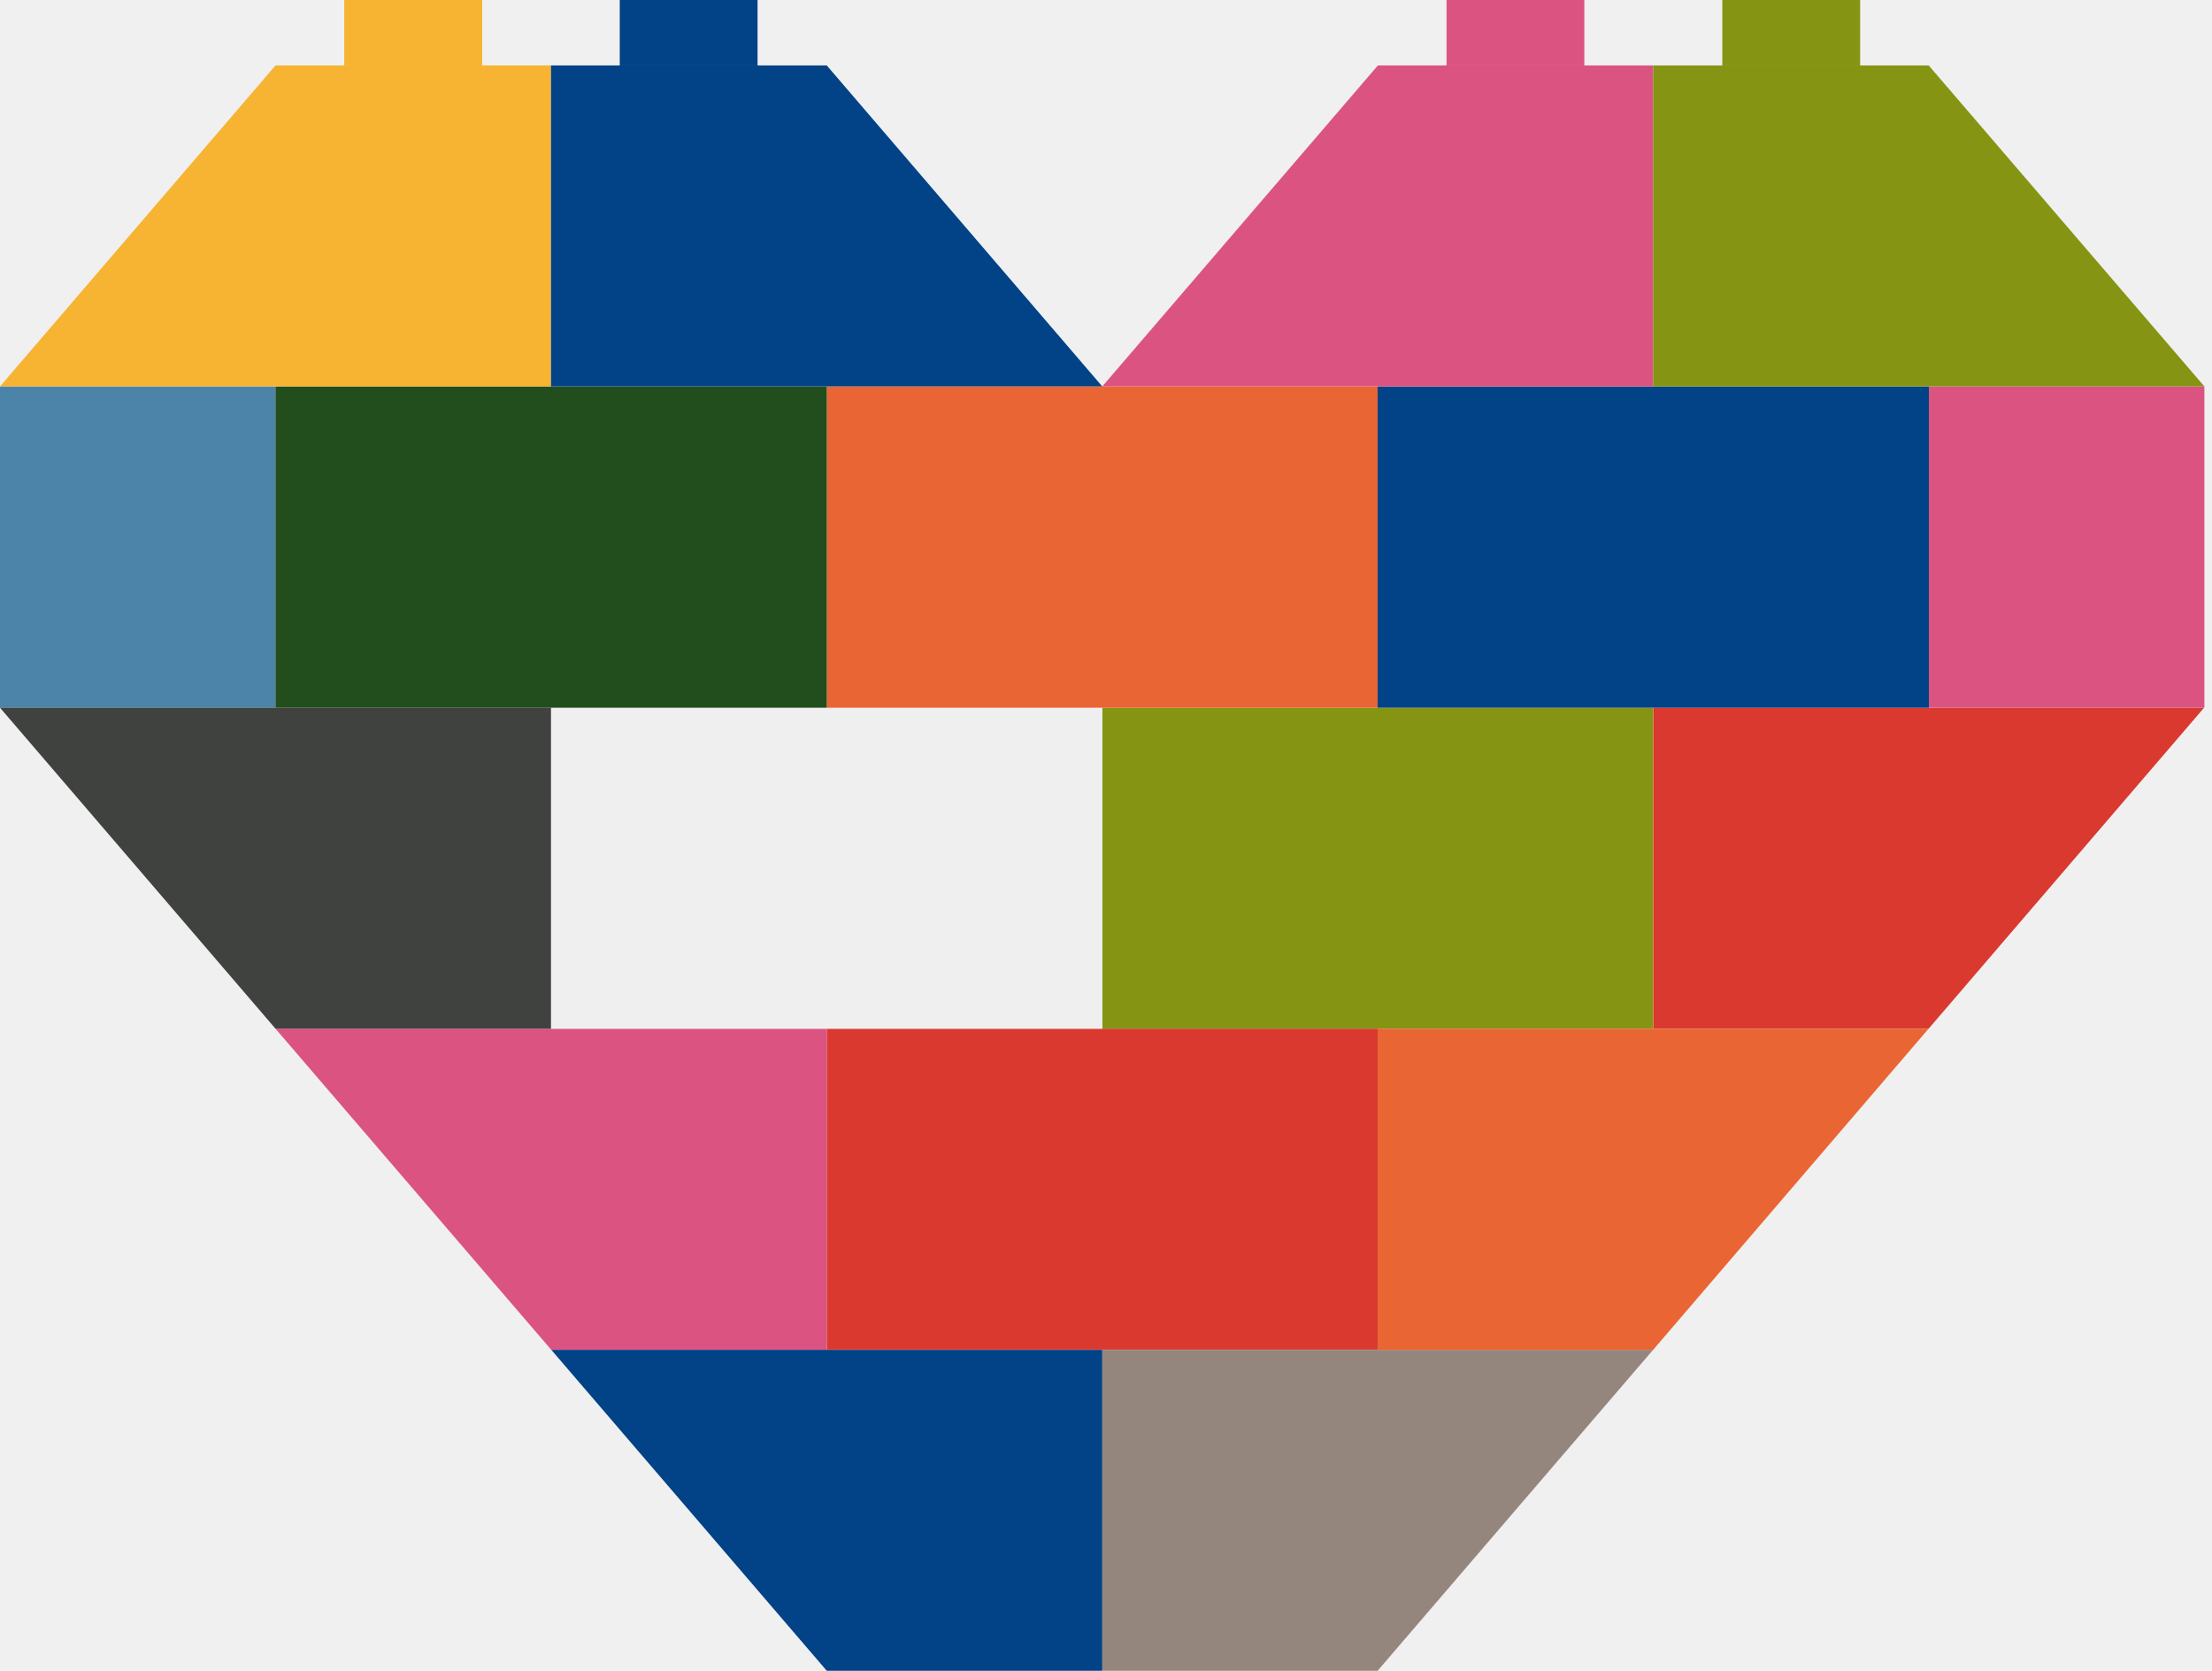
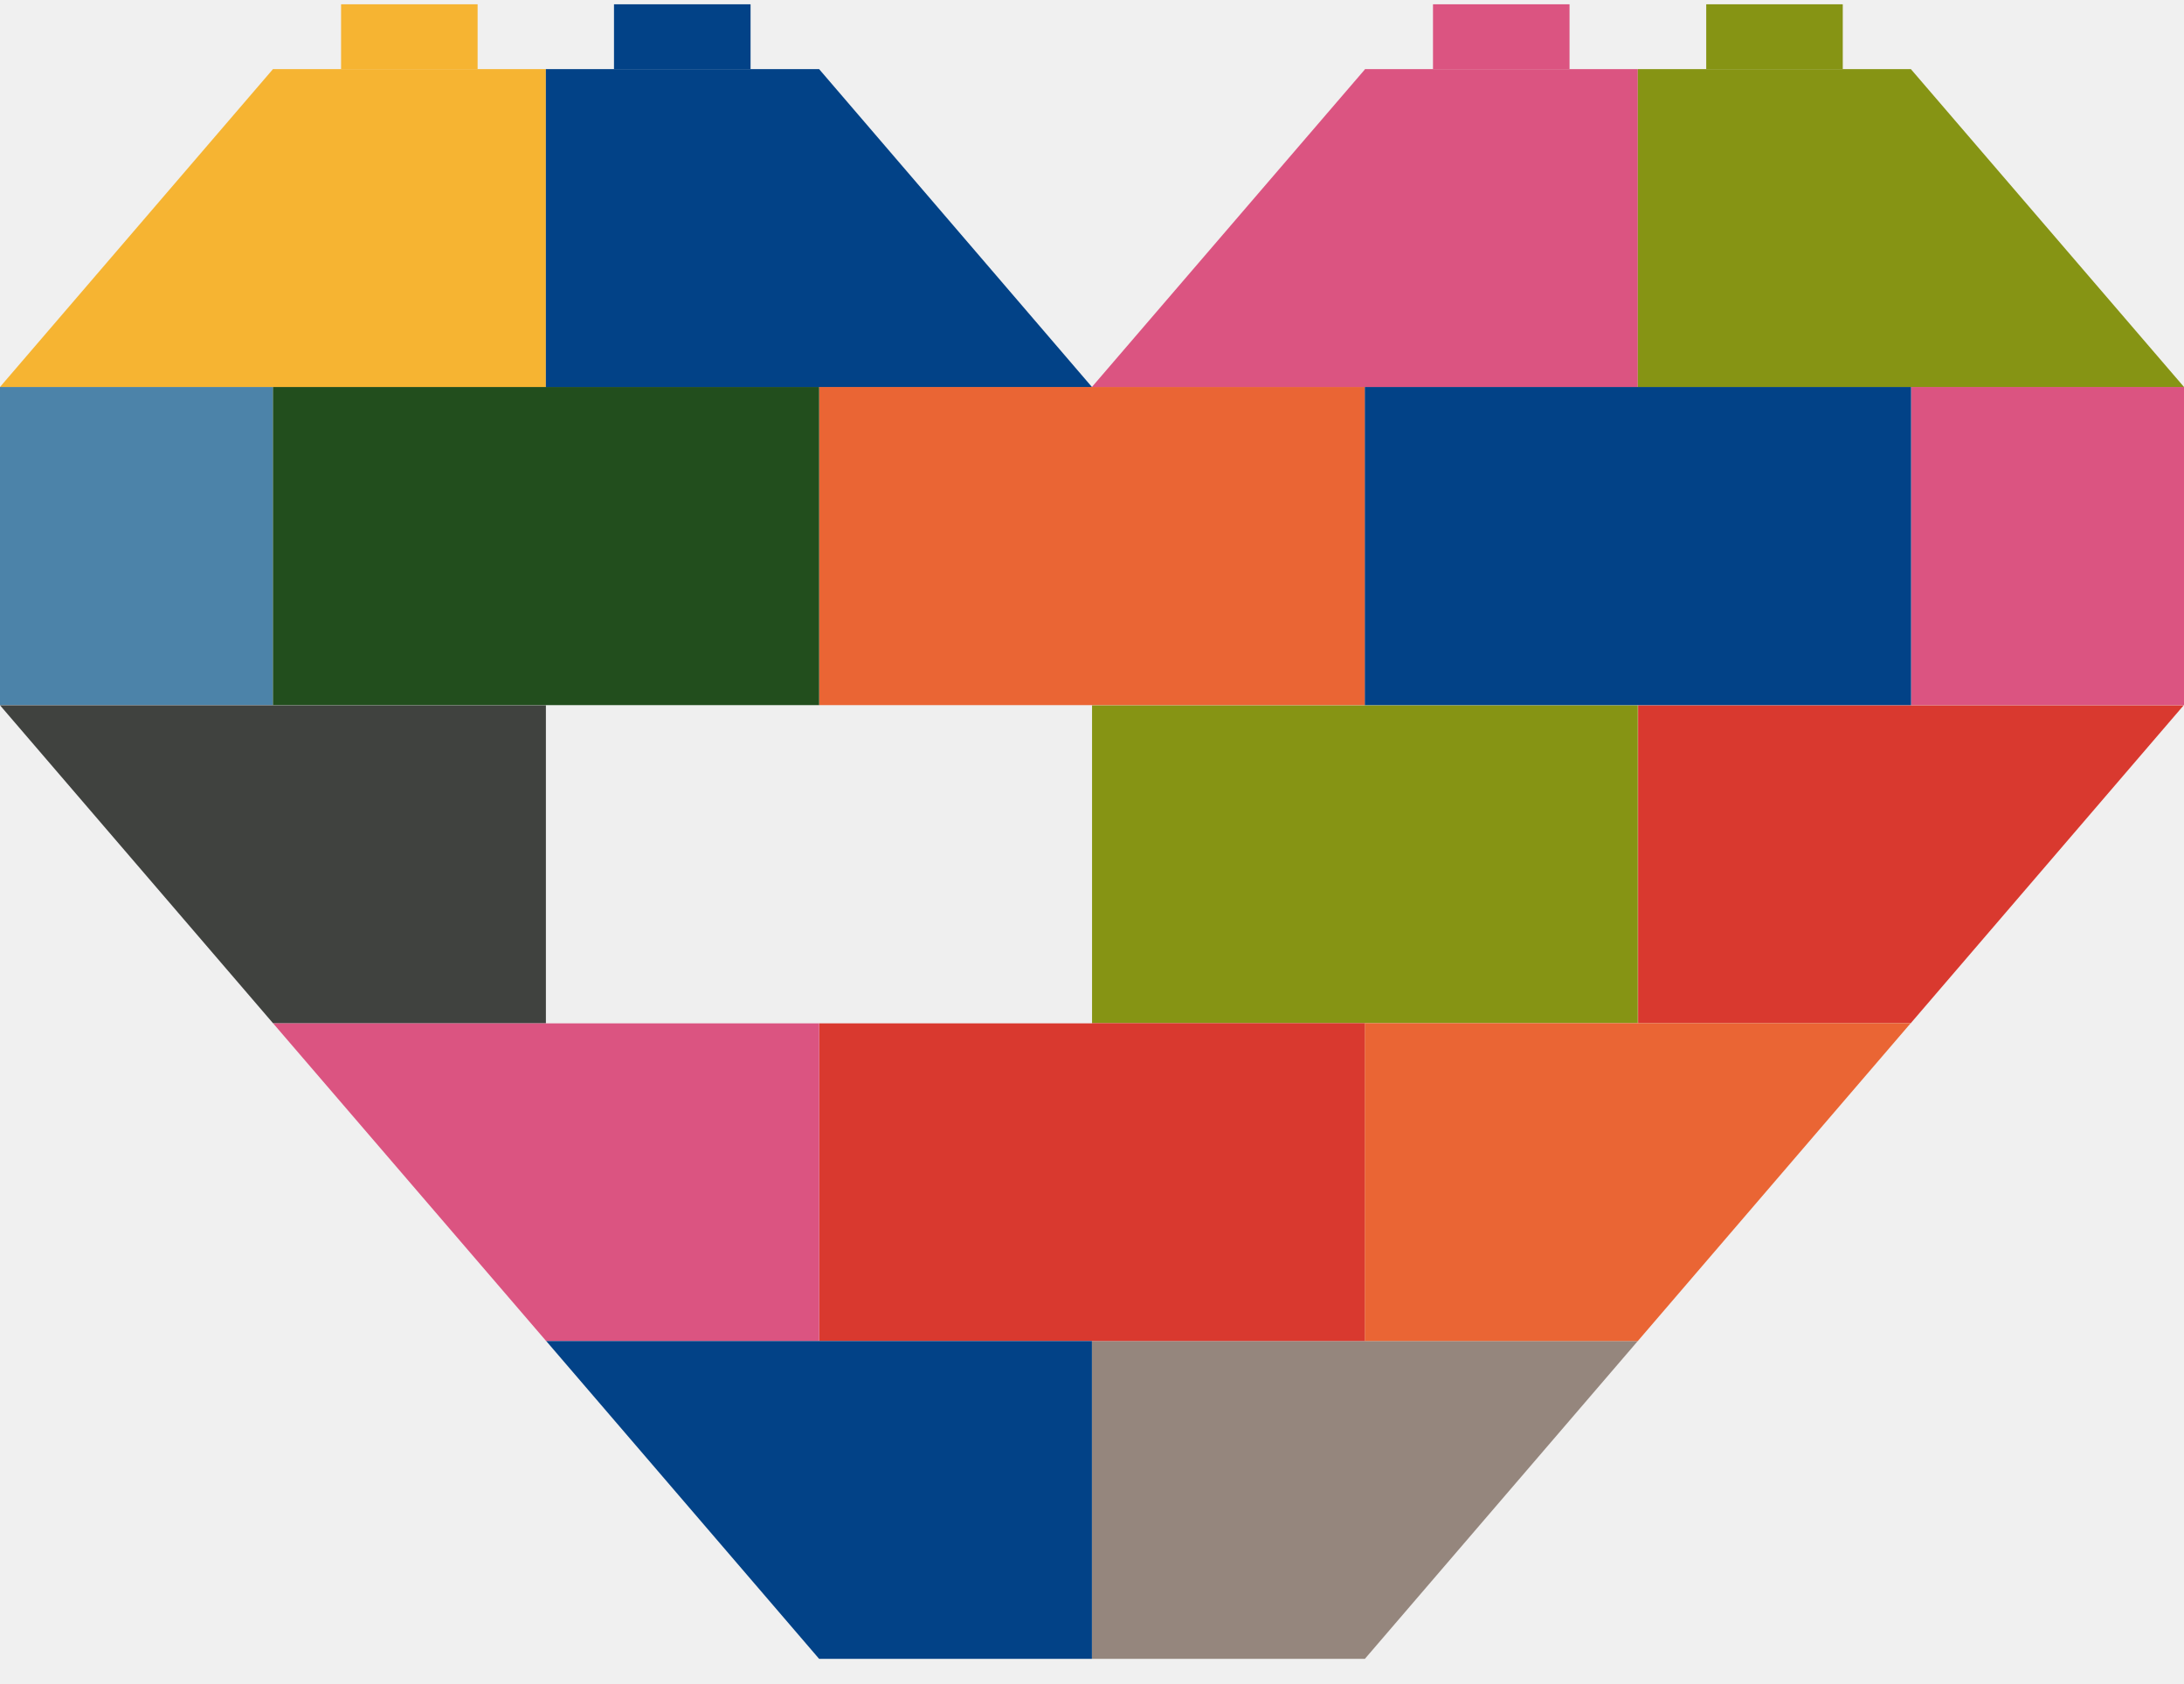
- <svg xmlns="http://www.w3.org/2000/svg" width="147" height="111" viewBox="0 0 147 111" fill="none">
-   <g clip-path="url(#clip0_153_1567)">
-     <path d="M109.868 47.018H73.252V68.342H109.868V47.018Z" fill="#869414" />
-     <path d="M146.474 47.018L128.186 68.322V68.342H109.878V47.018H146.474Z" fill="#D9392F" />
-     <path d="M146.494 25.673H128.186V47.018H146.494V25.673Z" fill="#DB5481" />
-     <path d="M18.308 25.673H0V47.018H18.308V25.673Z" fill="#4C83A9" />
-     <path d="M109.858 89.676L91.55 111H73.252V89.676H109.858Z" fill="#95867D" />
-     <path d="M91.56 68.342H54.944V89.666H91.56V68.342Z" fill="#D9392F" />
-     <path d="M54.944 68.342V89.676H36.616V89.656L18.308 68.342H54.944Z" fill="#DB5481" />
-     <path d="M73.252 47.018H36.616V68.342H73.252V47.018Z" fill="#EFEFEF" />
-     <path d="M73.252 89.676V111H54.944L36.636 89.676H73.252Z" fill="#024287" />
-     <path d="M36.616 47.018V68.342H18.308L0 47.018H36.616Z" fill="#40423F" />
-     <path d="M91.56 25.673H54.944V47.018H91.56V25.673Z" fill="#EA6534" />
-     <path d="M128.166 68.342L109.878 89.656V89.676H91.55V68.342H128.166Z" fill="#EA6534" />
-     <path d="M128.186 25.673H91.55V47.018H128.186V25.673Z" fill="#024287" />
-     <path d="M54.944 25.673H18.308V47.018H54.944V25.673Z" fill="#224E1D" />
-     <path d="M36.616 4.349V25.673H0L18.308 4.349H36.616Z" fill="#F6B432" />
-     <path d="M109.858 4.349V25.673H73.252L91.55 4.369V4.349H109.858Z" fill="#DB5481" />
-     <path d="M146.494 25.673H109.858V4.349H128.176L146.494 25.673Z" fill="#869414" />
-     <path d="M73.252 25.673H36.616V4.349H54.944L73.252 25.673Z" fill="#024287" />
-     <path d="M32.046 0H22.877V4.349H32.046V0Z" fill="#F6B432" />
-     <path d="M50.344 0H41.185V4.349H50.344V0Z" fill="#024287" />
-     <path d="M105.288 0H96.129V4.349H105.288V0Z" fill="#DB5481" />
-     <path d="M123.616 0H114.457V4.349H123.616V0Z" fill="#869414" />
-   </g>
-   <defs>
-     <clipPath id="clip0_153_1567">
-       <rect width="146.494" height="111" fill="white" />
-     </clipPath>
-   </defs>
+ <svg xmlns="http://www.w3.org/2000/svg" width="83" height="64" viewBox="0 0 83 64" fill="none">
+   <path d="M62.243 26.808H41.497V38.89H62.243V26.808Z" fill="#869414" />
+   <path d="M82.989 26.808L72.627 38.879V38.89H62.254V26.808H82.989Z" fill="#D9392F" />
+   <path d="M83 14.709H72.627V26.802H83V14.709Z" fill="#DB5481" />
+   <path d="M10.373 14.709H-0V26.802H10.373V14.709Z" fill="#4C83A9" />
+   <path d="M62.243 50.972L51.87 63.054H41.497V50.972H62.243Z" fill="#95867D" />
+   <path d="M51.876 38.89H31.13V50.972H51.876V38.89Z" fill="#D9392F" />
+   <path d="M31.13 38.89V50.972H20.745V50.96L10.373 38.89H31.13Z" fill="#DB5481" />
+   <path d="M41.502 26.808H20.745V38.89H41.502V26.808Z" fill="#EFEFEF" />
+   <path d="M41.497 50.972V63.054H31.13L20.757 50.972H41.497Z" fill="#024287" />
+   <path d="M20.746 26.808V38.89H10.373L-0 26.808H20.746Z" fill="#40423F" />
+   <path d="M51.876 14.709H31.13V26.802H51.876V14.709Z" fill="#EA6534" />
+   <path d="M72.615 38.89L62.254 50.96V50.972H51.87V38.89H72.615Z" fill="#EA6534" />
+   <path d="M72.627 14.709H51.87V26.802H72.627V14.709Z" fill="#024287" />
+   <path d="M31.13 14.709H10.373V26.802H31.13V14.709Z" fill="#224E1D" />
+   <path d="M20.746 2.628V14.709H-0L10.373 2.628H20.746Z" fill="#F6B432" />
+   <path d="M62.243 2.628V14.709H41.497L51.87 2.639V2.628H62.243Z" fill="#DB5481" />
+   <path d="M83 14.709H62.243V2.628H72.621L83 14.709Z" fill="#869414" />
+   <path d="M41.497 14.709H20.745V2.628H31.13L41.497 14.709Z" fill="#024287" />
+   <path d="M18.151 0.163H12.962V2.627H18.151V0.163Z" fill="#F6B432" />
+   <path d="M28.524 0.163H23.334V2.627H28.524V0.163Z" fill="#024287" />
+   <path d="M59.648 0.163H54.459V2.627H59.648V0.163Z" fill="#DB5481" />
+   <path d="M70.032 0.163H64.843V2.627H70.032V0.163Z" fill="#869414" />
</svg>
